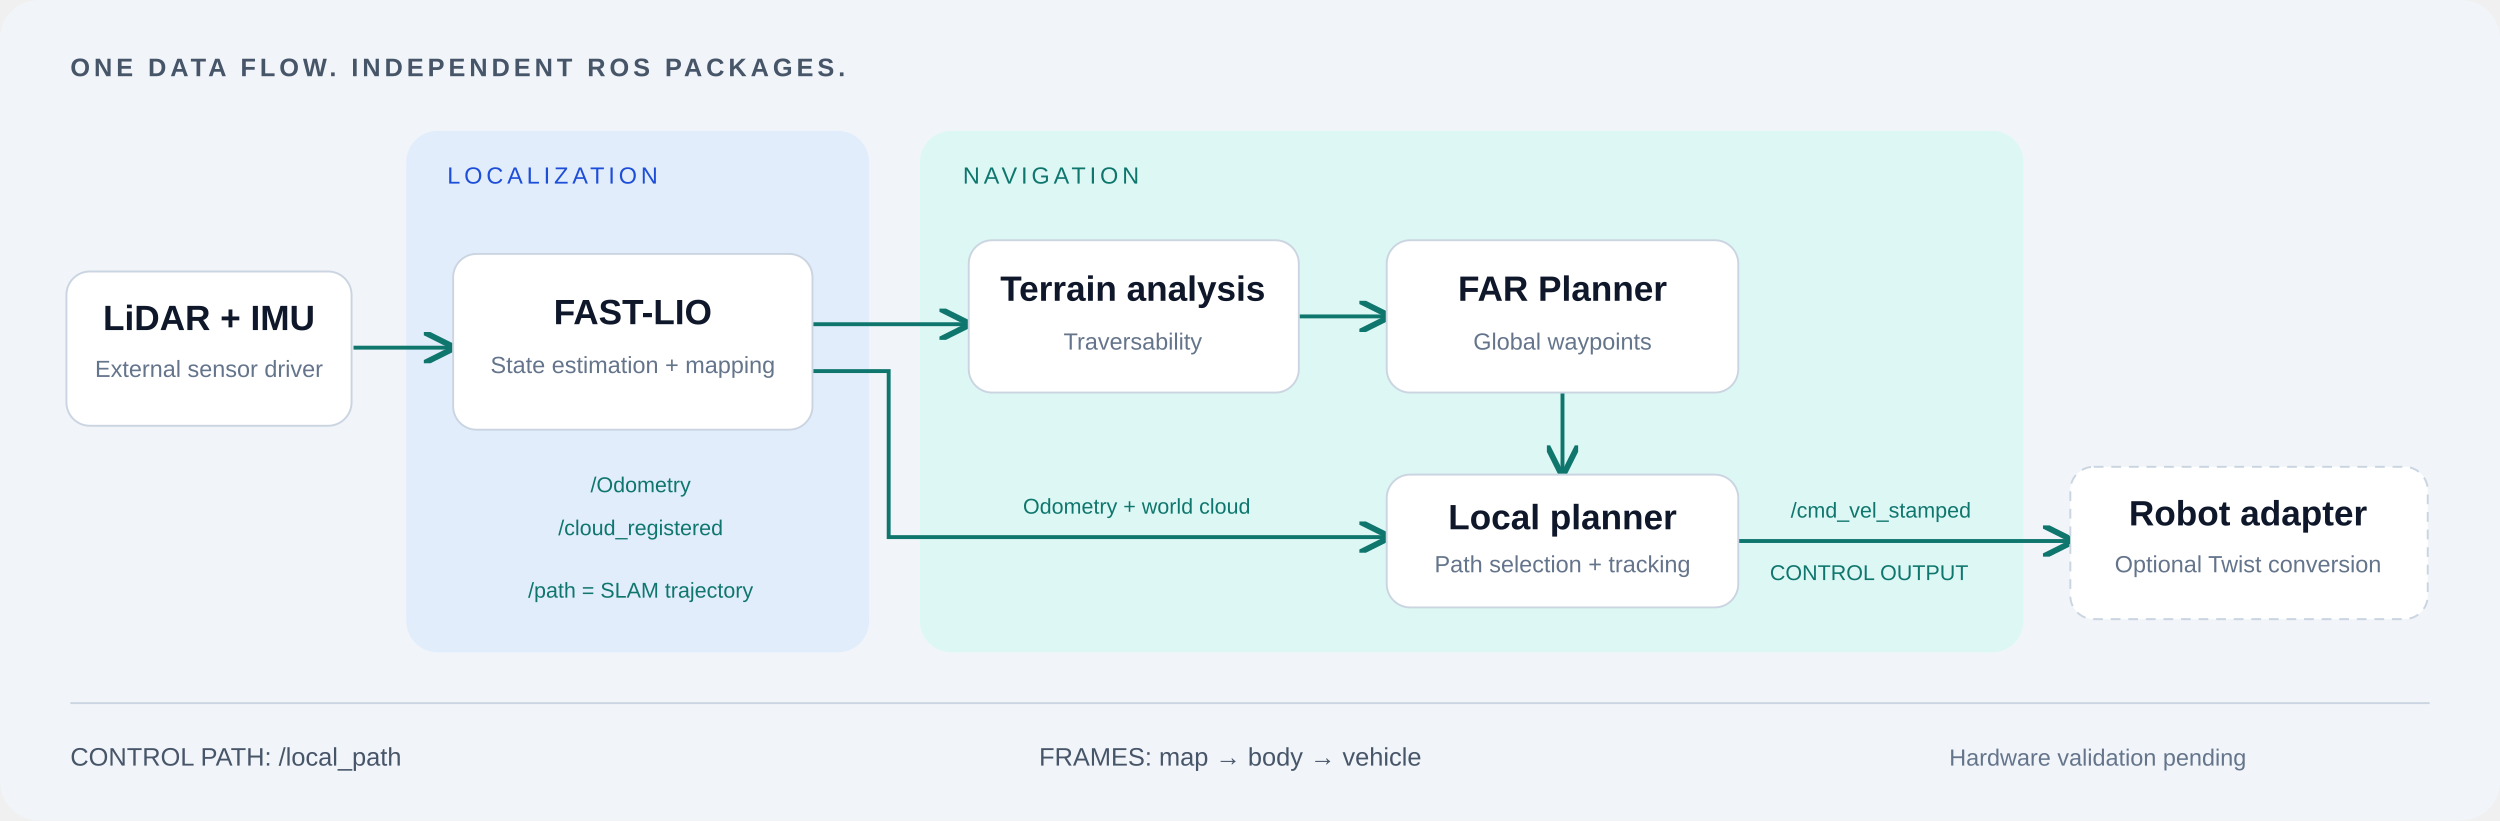
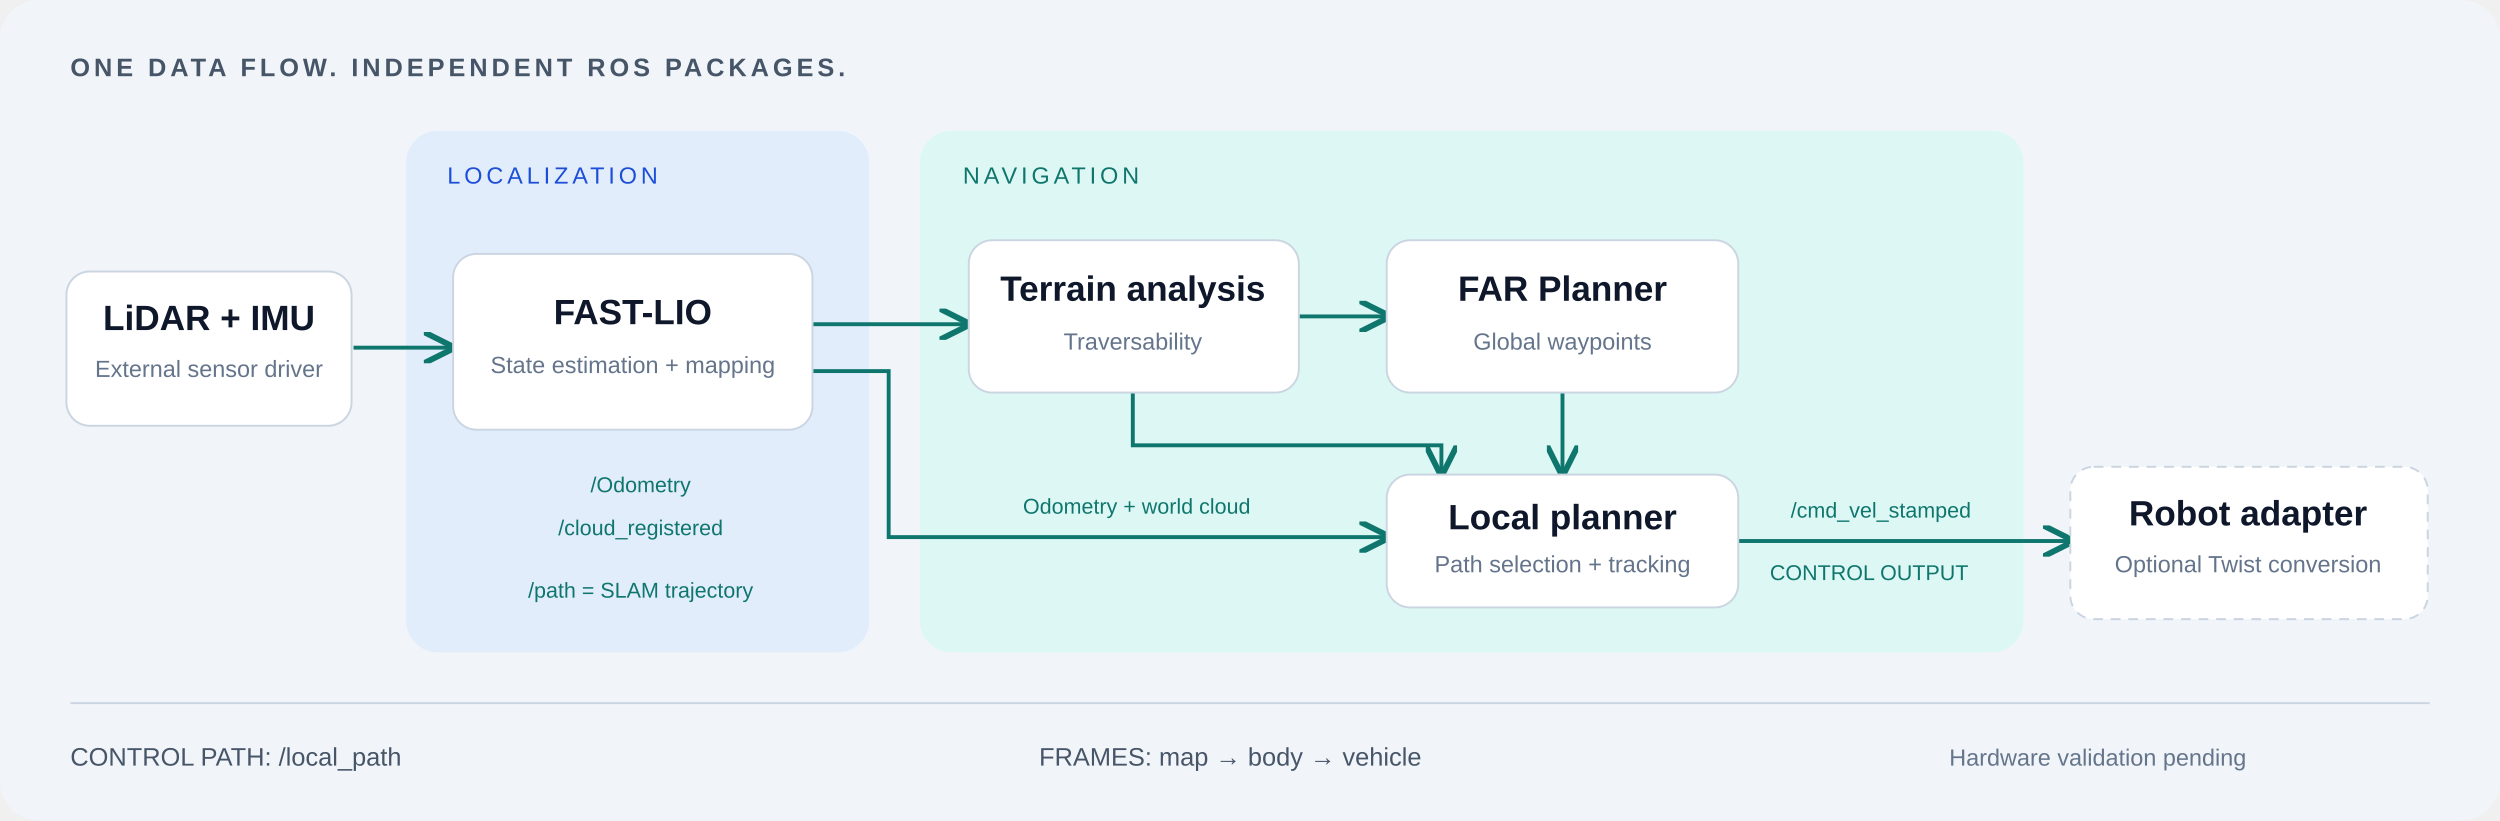
<svg xmlns="http://www.w3.org/2000/svg" width="1280" height="420" viewBox="0 0 1280 420" role="img" aria-labelledby="title desc">
  <defs>
    <marker id="arrow" markerWidth="8" markerHeight="8" refX="7" refY="4" orient="auto">
      <path d="M0 0L8 4L0 8" fill="none" stroke="#0f766e" stroke-width="1.5" />
    </marker>
  </defs>
  <rect width="1280" height="420" rx="20" fill="#f1f5f9" />
  <g font-family="Segoe UI,Arial,sans-serif">
    <text x="36" y="39" font-size="13" font-weight="700" letter-spacing="2" fill="#475569">ONE DATA FLOW. INDEPENDENT ROS PACKAGES.</text>
    <rect x="208" y="67" width="237" height="267" rx="16" fill="#dbeafe" opacity=".7" />
    <rect x="471" y="67" width="565" height="267" rx="16" fill="#ccfbf1" opacity=".55" />
    <text x="229" y="94" font-size="12" letter-spacing="2" fill="#1d4ed8">LOCALIZATION</text>
    <text x="493" y="94" font-size="12" letter-spacing="2" fill="#0f766e">NAVIGATION</text>
  </g>
  <g fill="none" stroke="#0f766e" stroke-width="2" marker-end="url(#arrow)">
    <path d="M181 178H231" />
    <path d="M416 166H495" />
    <path d="M665 162H710" />
    <path d="M800 201V242" />
+     <path d="M580 201V228H738V242" />
    <path d="M416 190H455V275H710" />
    <path d="M890 277H1060" />
  </g>
  <g font-family="Segoe UI,Arial,sans-serif" text-anchor="middle">
    <g fill="white" stroke="#cbd5e1">
      <rect x="34" y="139" width="146" height="79" rx="12" />
      <rect x="232" y="130" width="184" height="90" rx="12" />
      <rect x="496" y="123" width="169" height="78" rx="12" />
      <rect x="710" y="123" width="180" height="78" rx="12" />
      <rect x="710" y="243" width="180" height="68" rx="12" />
      <rect x="1060" y="239" width="183" height="78" rx="12" stroke-dasharray="5 4" />
    </g>
    <g fill="#0f172a" font-size="18" font-weight="600">
      <text x="107" y="169">LiDAR + IMU</text>
      <text x="324" y="166">FAST-LIO</text>
      <text x="580" y="154">Terrain analysis</text>
      <text x="800" y="154">FAR Planner</text>
      <text x="800" y="271">Local planner</text>
      <text x="1151" y="269">Robot adapter</text>
    </g>
    <g fill="#64748b" font-size="12">
      <text x="107" y="193">External sensor driver</text>
      <text x="324" y="191">State estimation + mapping</text>
      <text x="580" y="179">Traversability</text>
      <text x="800" y="179">Global waypoints</text>
      <text x="800" y="293">Path selection + tracking</text>
      <text x="1151" y="293">Optional Twist conversion</text>
    </g>
    <g fill="#0f766e" font-size="11">
      <text x="963" y="265">/cmd_vel_stamped</text>
      <text x="957" y="297">CONTROL OUTPUT</text>
      <text x="582" y="263">Odometry + world cloud</text>
      <text x="328" y="252">/Odometry</text>
      <text x="328" y="274">/cloud_registered</text>
      <text x="328" y="306">/path = SLAM trajectory</text>
    </g>
  </g>
  <path d="M36 360H1244" stroke="#cbd5e1" />
  <text x="36" y="392" font-family="Segoe UI,Arial,sans-serif" font-size="13" fill="#475569">CONTROL PATH: /local_path</text>
  <text x="532" y="392" font-family="Segoe UI,Arial,sans-serif" font-size="13" fill="#475569">FRAMES: map → body → vehicle</text>
  <text x="998" y="392" font-family="Segoe UI,Arial,sans-serif" font-size="12" fill="#64748b">Hardware validation pending</text>
</svg>
